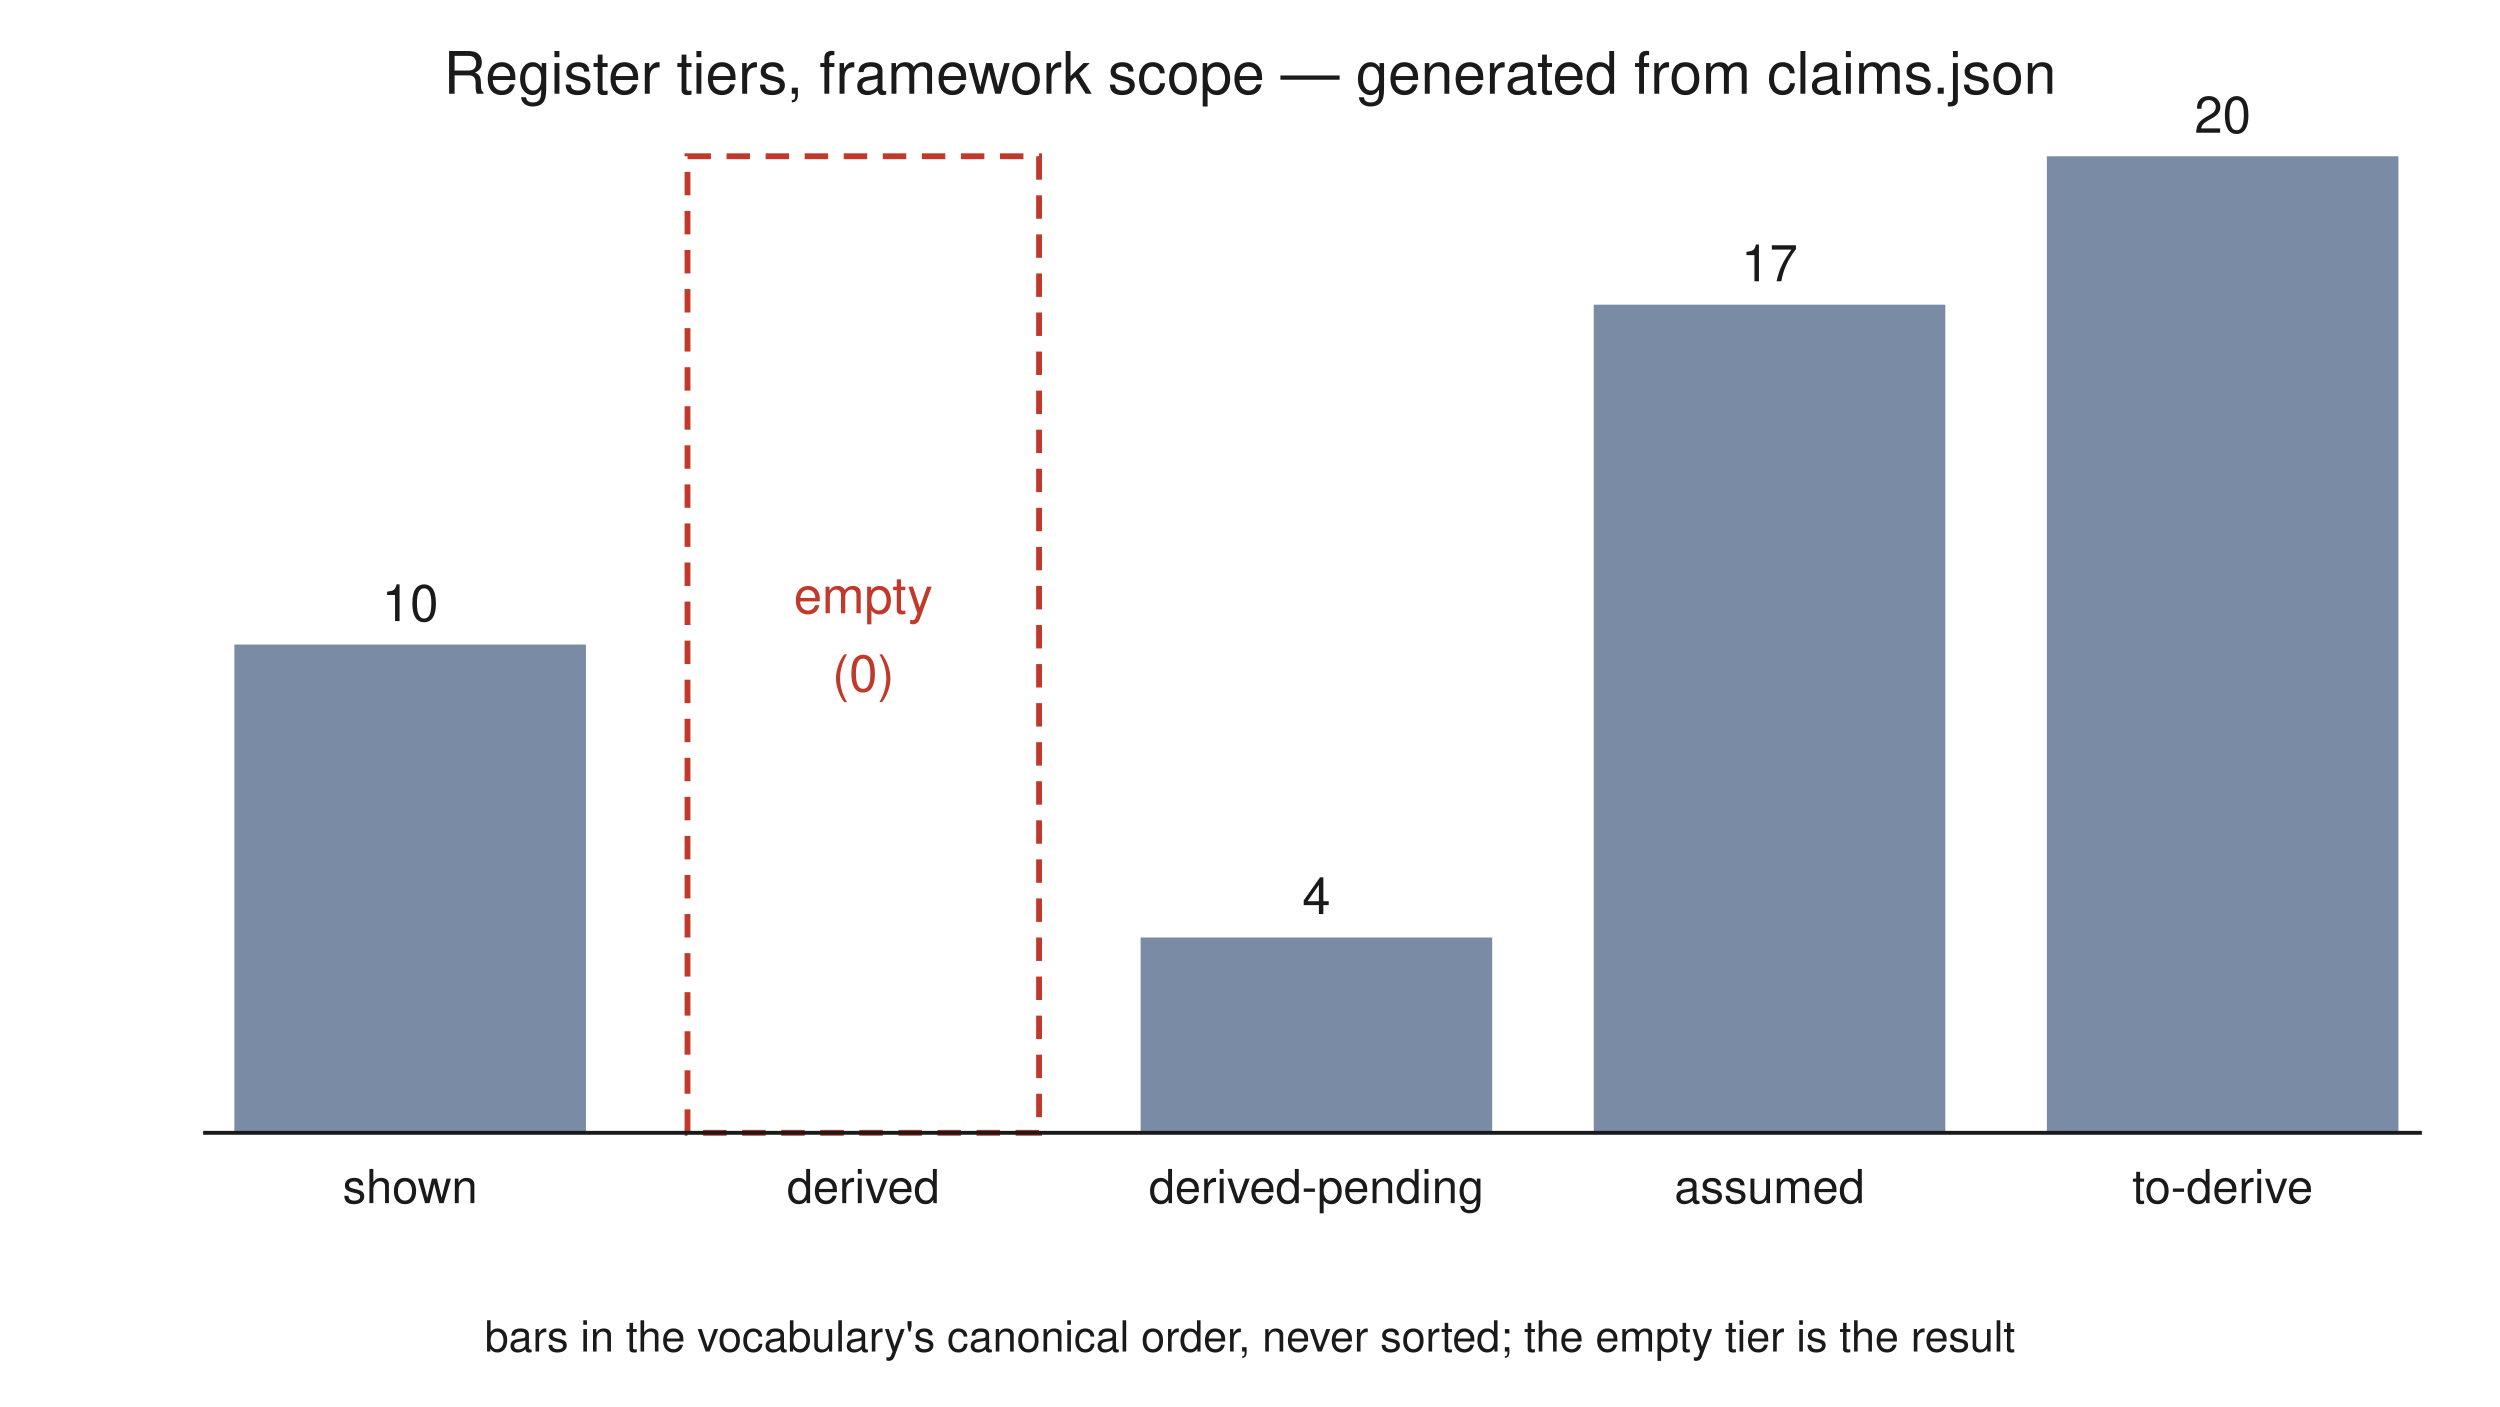
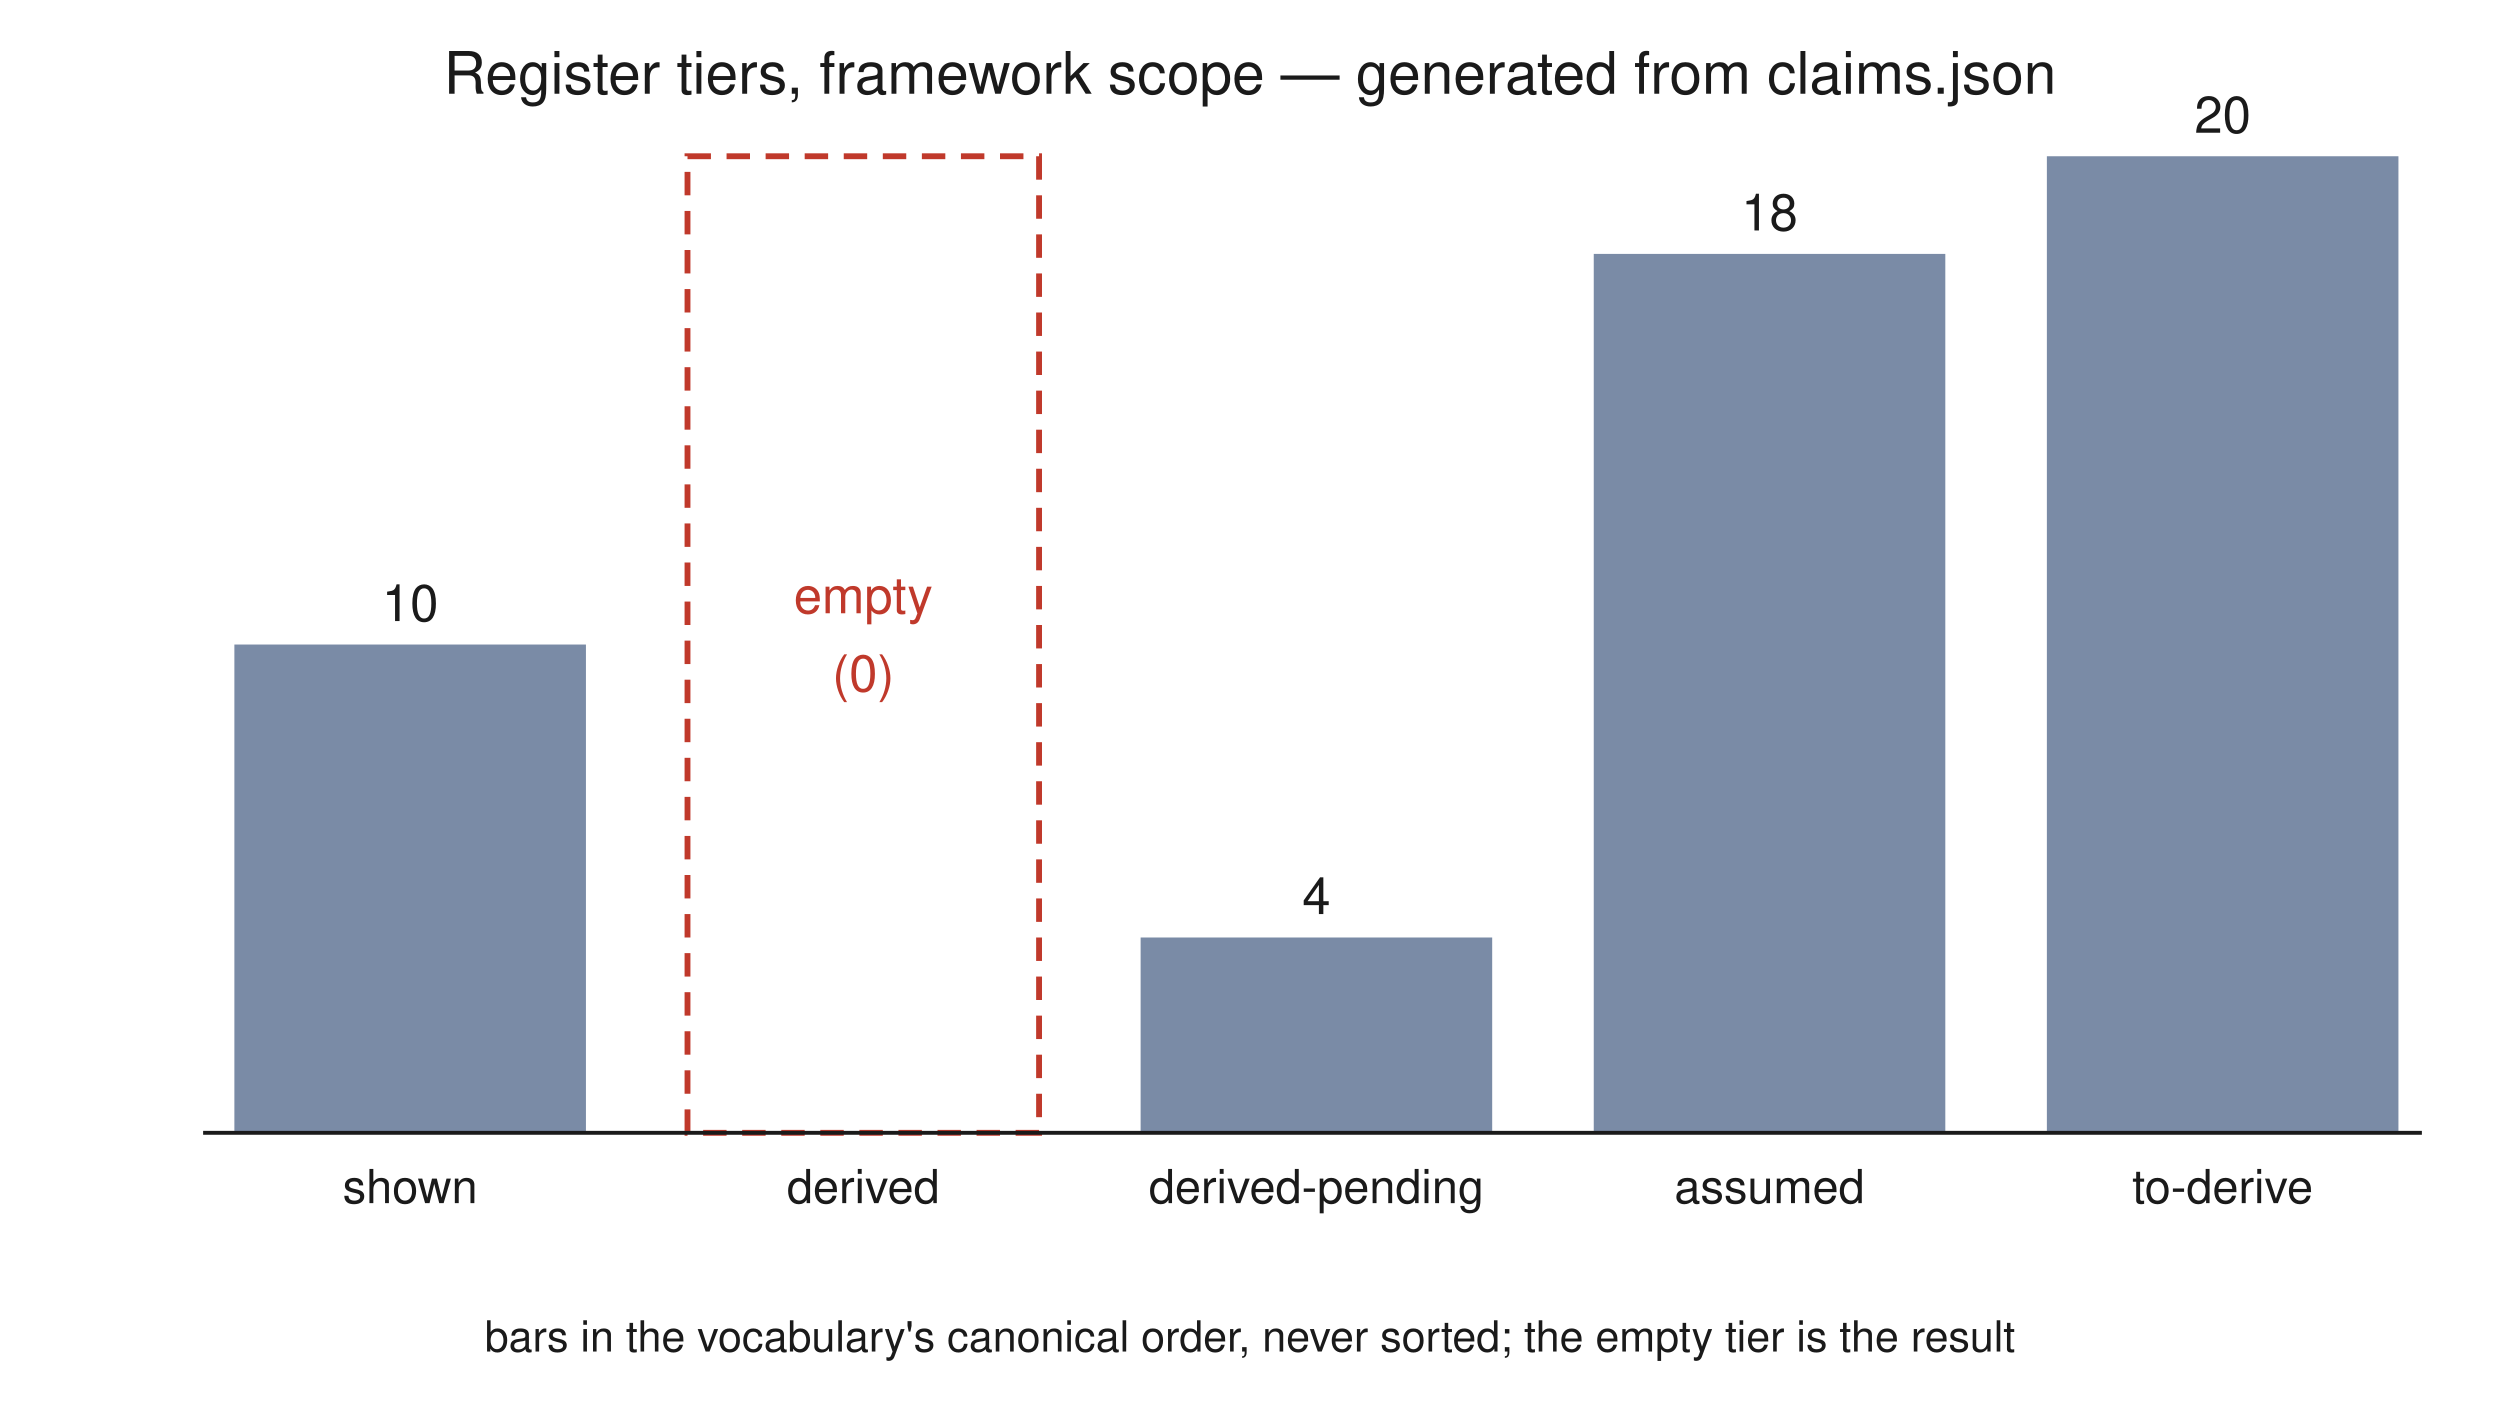
<svg xmlns="http://www.w3.org/2000/svg" viewBox="0 0 640 360" font-family="Helvetica,Arial,sans-serif">
  <text x="320" y="24" text-anchor="middle" font-size="15" fill="#1a1a1a">Register tiers, framework scope — generated from claims.json</text>
  <rect x="60" y="165" width="90" height="125" fill="#7a8ba6" />
  <text x="105" y="159" text-anchor="middle" font-size="13" fill="#1a1a1a">10</text>
  <text x="105" y="308" text-anchor="middle" font-size="12" fill="#1a1a1a">shown</text>
  <rect x="176" y="40" width="90" height="250" fill="none" stroke="#c0392b" stroke-dasharray="6 4" stroke-width="1.5" />
  <text x="221" y="157" text-anchor="middle" font-size="13" fill="#c0392b">empty</text>
  <text x="221" y="177" text-anchor="middle" font-size="13" fill="#c0392b">(0)</text>
  <text x="221" y="308" text-anchor="middle" font-size="12" fill="#1a1a1a">derived</text>
  <rect x="292" y="240" width="90" height="50" fill="#7a8ba6" />
  <text x="337" y="234" text-anchor="middle" font-size="13" fill="#1a1a1a">4</text>
  <text x="337" y="308" text-anchor="middle" font-size="12" fill="#1a1a1a">derived-pending</text>
-   <rect x="408" y="78" width="90" height="212" fill="#7a8ba6" />
-   <text x="453" y="72" text-anchor="middle" font-size="13" fill="#1a1a1a">17</text>
+   <rect x="408" y="65" width="90" height="225" fill="#7a8ba6" />
+   <text x="453" y="59" text-anchor="middle" font-size="13" fill="#1a1a1a">18</text>
  <text x="453" y="308" text-anchor="middle" font-size="12" fill="#1a1a1a">assumed</text>
  <rect x="524" y="40" width="90" height="250" fill="#7a8ba6" />
  <text x="569" y="34" text-anchor="middle" font-size="13" fill="#1a1a1a">20</text>
  <text x="569" y="308" text-anchor="middle" font-size="12" fill="#1a1a1a">to-derive</text>
  <line x1="52" y1="290" x2="620" y2="290" stroke="#1a1a1a" stroke-width="1" />
  <text x="320" y="346" text-anchor="middle" font-size="11" fill="#1a1a1a">bars in the vocabulary's canonical order, never sorted; the empty tier is the result</text>
</svg>
